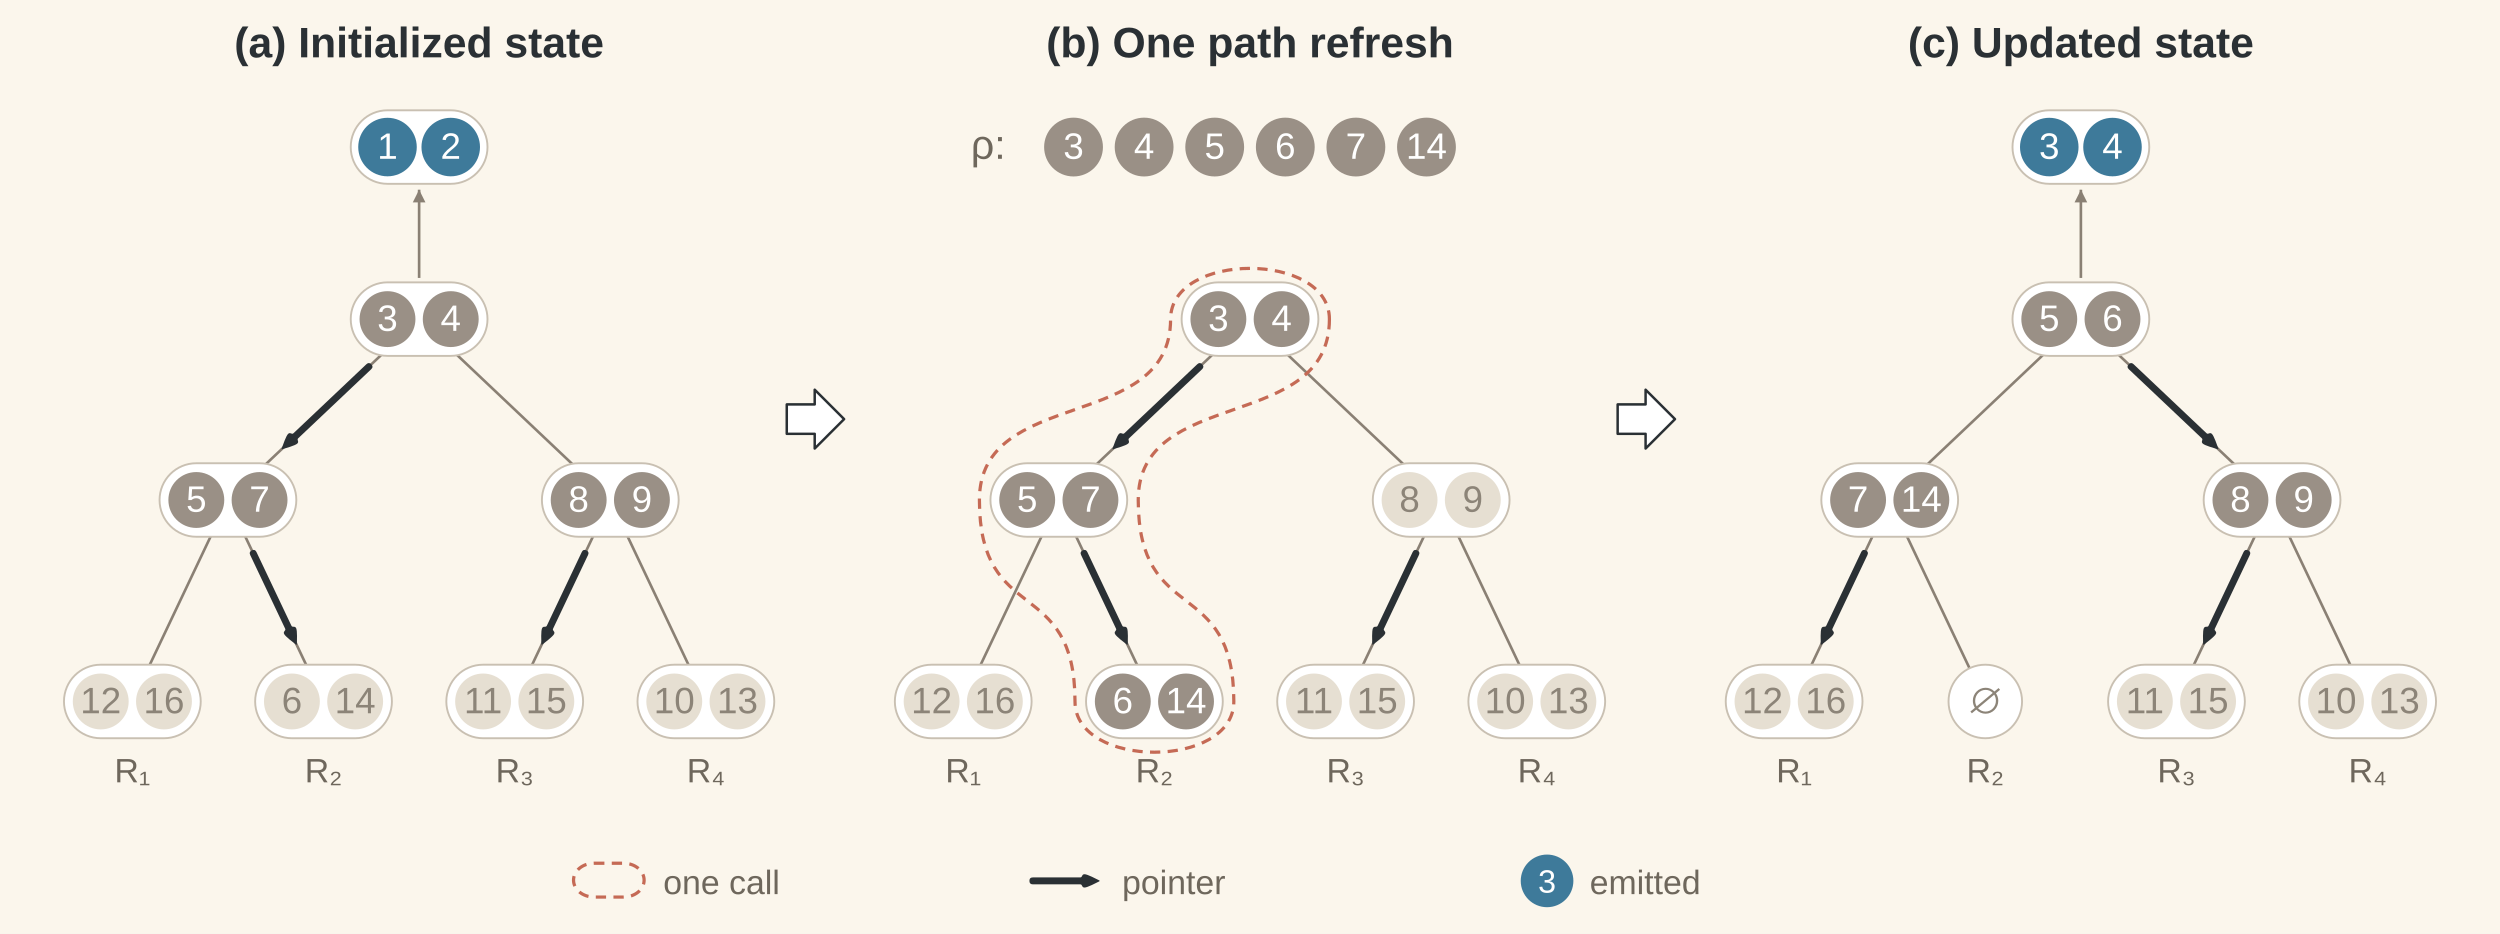
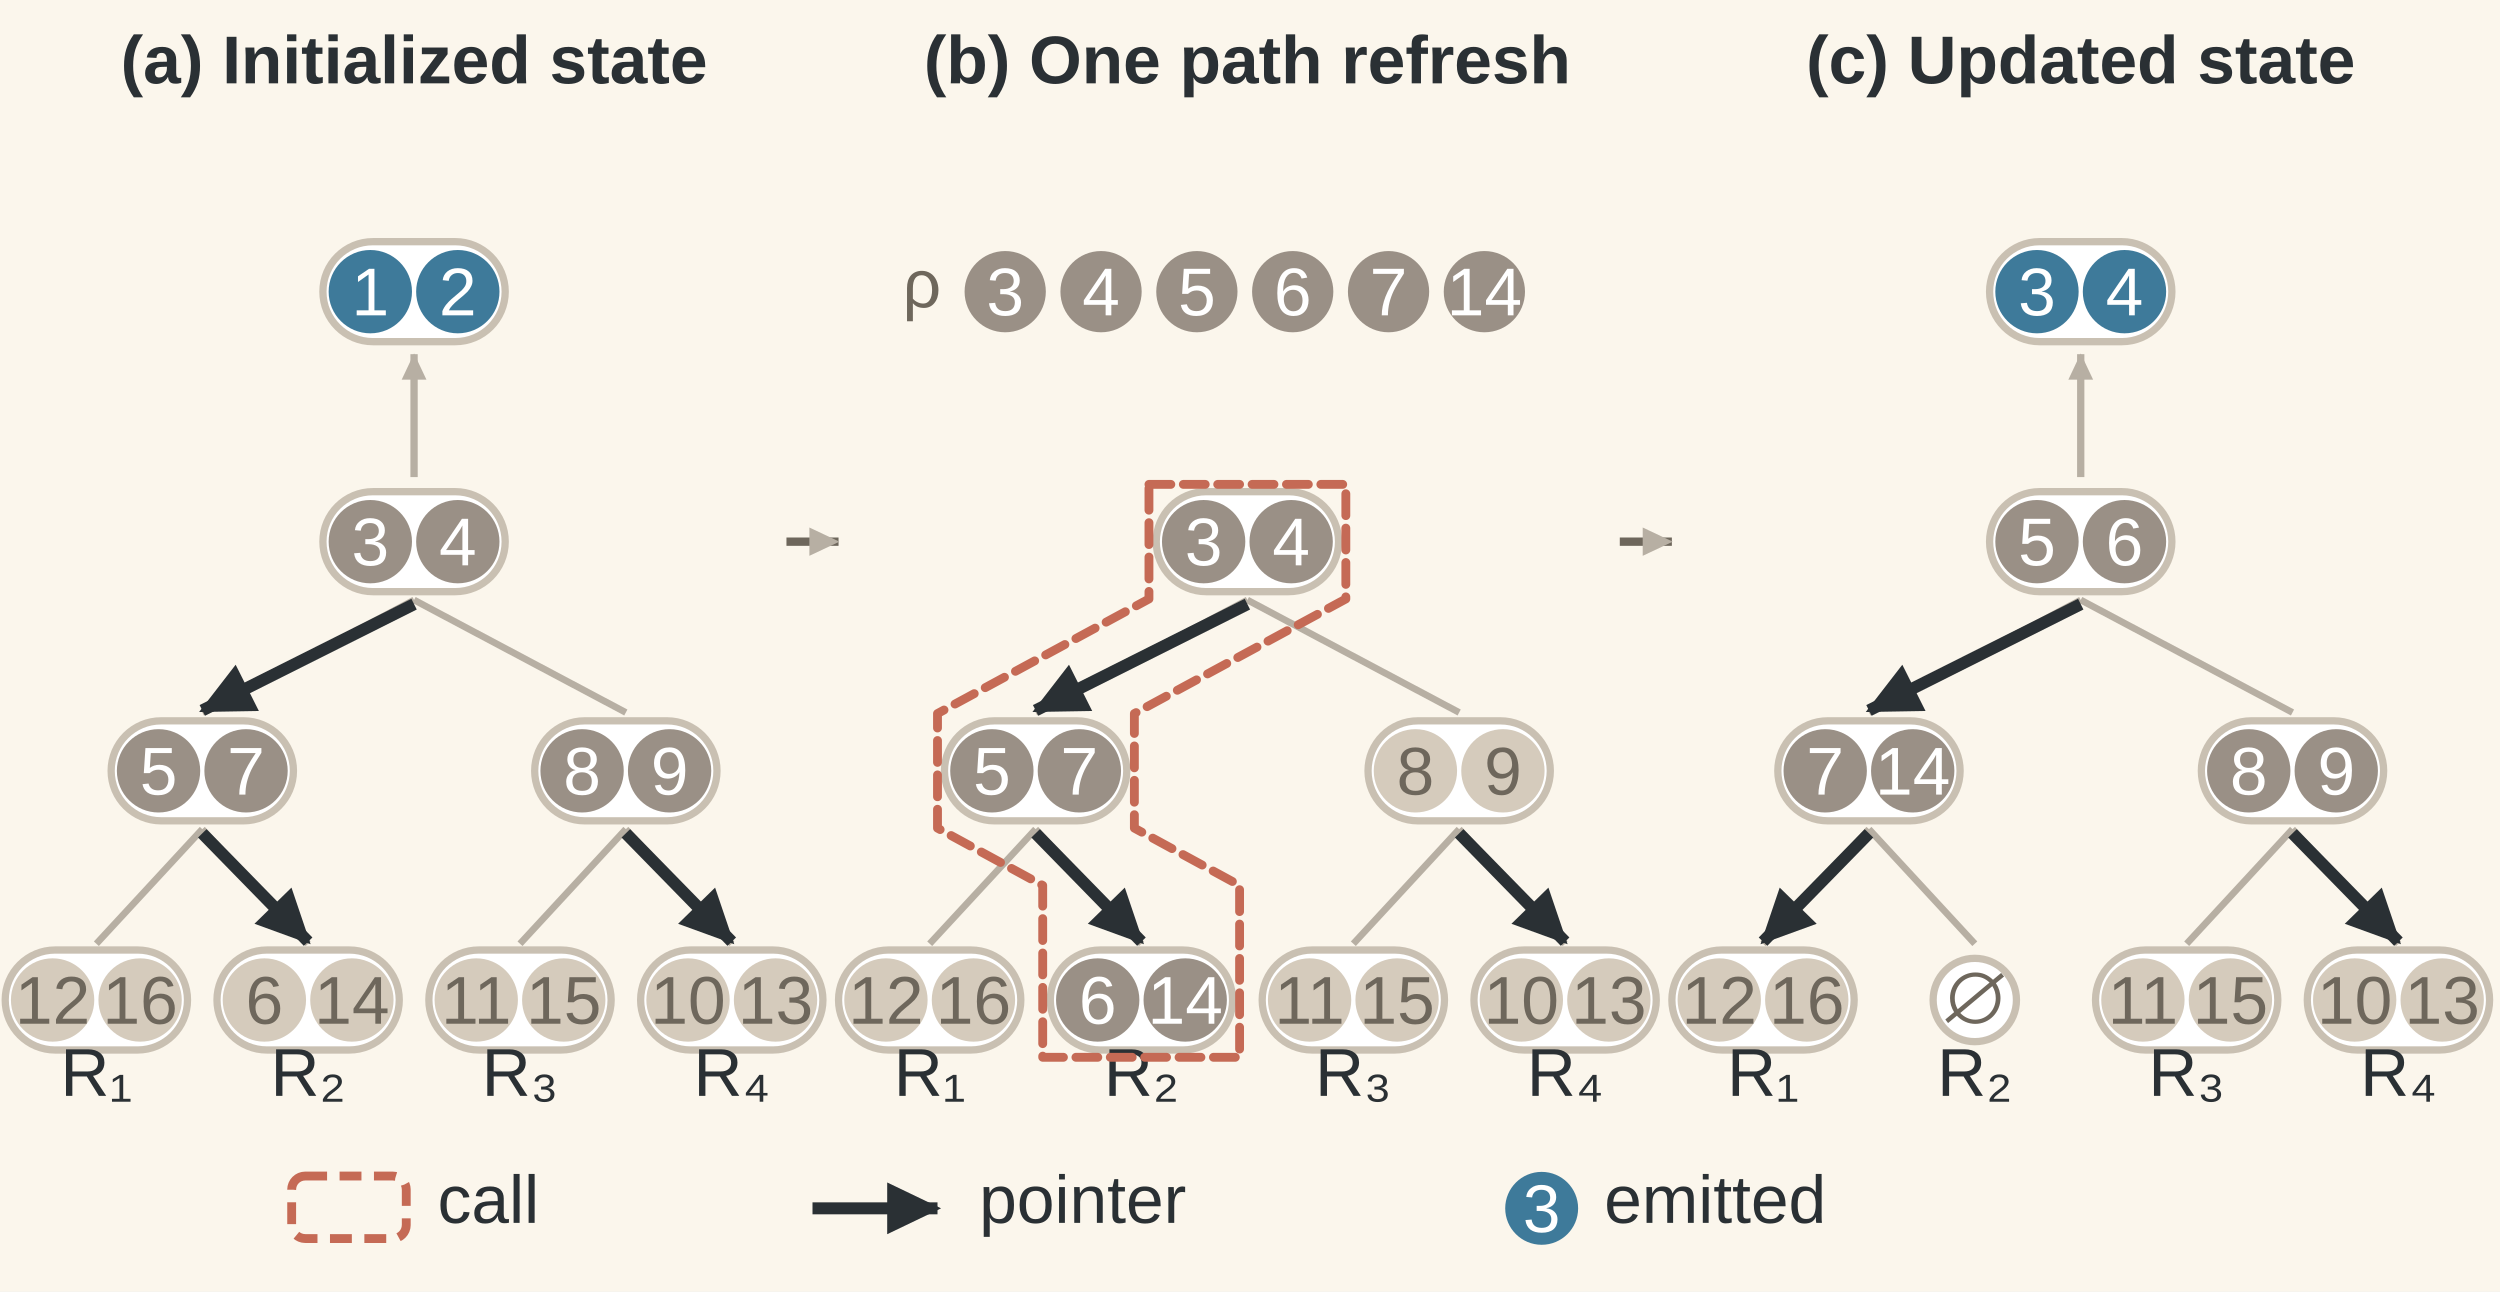
- <svg xmlns="http://www.w3.org/2000/svg" width="1700" height="635" viewBox="0 0 1700 635" role="img">
+ <svg xmlns="http://www.w3.org/2000/svg" width="240" height="124" viewBox="0 0 240 124" role="img">
  <defs>
-     <marker id="arrow" viewBox="0 0 10 10" refX="9" refY="5" markerWidth="6" markerHeight="6" orient="auto">
-       <path d="M1 1L9 5L1 9Z" fill="#2A3034" />
+     <marker id="dk" viewBox="0 0 10 10" refX="8" refY="5" markerWidth="6" markerHeight="6" orient="auto">
+       <path d="M1 1.4 L8.5 5 L1 8.6 Z" fill="#2A3034" />
    </marker>
-     <marker id="gray-arrow" viewBox="0 0 10 10" refX="9" refY="5" markerWidth="6" markerHeight="6" orient="auto">
-       <path d="M1 1L9 5L1 9Z" fill="#8A8074" />
+     <marker id="gy" viewBox="0 0 10 10" refX="8" refY="5" markerWidth="5" markerHeight="5" orient="auto">
+       <path d="M1 1.6 L8.2 5 L1 8.4 Z" fill="#B7AFA3" />
+     </marker>
+     <marker id="rd" viewBox="0 0 10 10" refX="8" refY="5" markerWidth="5" markerHeight="5" orient="auto">
+       <path d="M1 1.6 L8.2 5 L1 8.4 Z" fill="#C56A55" />
    </marker>
  </defs>
  <rect width="100%" height="100%" fill="#FBF6EC" />
-   <g font-family="Arial, Helvetica, sans-serif">
-     <text id="t1" x="285" y="39" text-anchor="middle" font-size="29" fill="#2A3034" font-weight="600">(a) Initialized state</text>
-     <text id="t2" x="850" y="39" text-anchor="middle" font-size="29" fill="#2A3034" font-weight="600">(b) One path refresh</text>
-     <text id="t3" x="1415" y="39" text-anchor="middle" font-size="29" fill="#2A3034" font-weight="600">(c) Updated state</text>
-     <line x1="285" y1="217" x2="155" y2="340" stroke="#8A8074" stroke-width="1.8" />
-     <line x1="285" y1="217" x2="415" y2="340" stroke="#8A8074" stroke-width="1.8" />
-     <line x1="155" y1="340" x2="90" y2="477" stroke="#8A8074" stroke-width="1.8" />
-     <line x1="155" y1="340" x2="220" y2="477" stroke="#8A8074" stroke-width="1.8" />
-     <line x1="415" y1="340" x2="350" y2="477" stroke="#8A8074" stroke-width="1.8" />
-     <line x1="415" y1="340" x2="480" y2="477" stroke="#8A8074" stroke-width="1.8" />
-     <g id="before-pointer-0-4" data-edit-group="before-pointer-0-4">
-       <path transform="translate(252.5 247.75) rotate(136.5849)" d="M2.358,-2.358 H70.667 C72.348,-2.358 71.508,-4.538 73.609,-4.538 C75.542,-4.538 81.593,-1.345 83.526,-0.378 Q84.198,0 83.526,0.378 C81.593,1.345 75.542,4.538 73.609,4.538 C71.508,4.538 72.348,2.358 70.667,2.358 H2.358 Q0,2.358 0,0 Q0,-2.358 2.358,-2.358 Z" fill="#2A3034" />
-     </g>
-     <g id="before-pointer-0-2" data-edit-group="before-pointer-0-2">
-       <path transform="translate(171.25 374.25) rotate(64.61788)" d="M2.358,-2.358 H57.823 C59.503,-2.358 58.663,-4.538 60.764,-4.538 C62.697,-4.538 68.748,-1.345 70.681,-0.378 Q71.354,0 70.681,0.378 C68.748,1.345 62.697,4.538 60.764,4.538 C58.663,4.538 59.503,2.358 57.823,2.358 H2.358 Q0,2.358 0,0 Q0,-2.358 2.358,-2.358 Z" fill="#2A3034" />
-     </g>
-     <g id="before-pointer-2-4" data-edit-group="before-pointer-2-4">
-       <path transform="translate(398.75 374.25) rotate(115.3821)" d="M2.358,-2.358 H57.823 C59.503,-2.358 58.663,-4.538 60.764,-4.538 C62.697,-4.538 68.748,-1.345 70.681,-0.378 Q71.354,0 70.681,0.378 C68.748,1.345 62.697,4.538 60.764,4.538 C58.663,4.538 59.503,2.358 57.823,2.358 H2.358 Q0,2.358 0,0 Q0,-2.358 2.358,-2.358 Z" fill="#2A3034" />
-     </g>
-     <g id="before-loser-0-4" data-edit-group="before-loser-0-4">
-       <rect x="238.5" y="192" width="93" height="50" rx="25" fill="white" stroke="#C9C0B2" stroke-width="1.3" />
-       <circle cx="263.5" cy="217" r="19" fill="#9A9086" stroke="none" stroke-width="1.8" />
-       <text id="t4" x="263.5" y="225" text-anchor="middle" font-size="25" fill="white">3</text>
-       <circle cx="306.5" cy="217" r="19" fill="#9A9086" stroke="none" stroke-width="1.8" />
-       <text id="t5" x="306.5" y="225" text-anchor="middle" font-size="25" fill="white">4</text>
-     </g>
-     <g id="before-loser-0-2" data-edit-group="before-loser-0-2">
-       <rect x="108.5" y="315" width="93" height="50" rx="25" fill="white" stroke="#C9C0B2" stroke-width="1.3" />
-       <circle cx="133.5" cy="340" r="19" fill="#9A9086" stroke="none" stroke-width="1.8" />
-       <text id="t6" x="133.5" y="348" text-anchor="middle" font-size="25" fill="white">5</text>
-       <circle cx="176.5" cy="340" r="19" fill="#9A9086" stroke="none" stroke-width="1.8" />
-       <text id="t7" x="176.5" y="348" text-anchor="middle" font-size="25" fill="white">7</text>
-     </g>
-     <g id="before-run-1" data-edit-group="before-run-1">
-       <rect x="43.5" y="452" width="93" height="50" rx="25" fill="white" stroke="#C9C0B2" stroke-width="1.3" />
-       <circle cx="68.5" cy="477" r="19" fill="#E6DFD2" stroke="none" stroke-width="1.8" />
-       <text id="t8" x="68.5" y="485" text-anchor="middle" font-size="25" fill="#8C8478">12</text>
-       <circle cx="111.5" cy="477" r="19" fill="#E6DFD2" stroke="none" stroke-width="1.8" />
-       <text id="t9" x="111.5" y="485" text-anchor="middle" font-size="25" fill="#8C8478">16</text>
-     </g>
-     <text id="t10" x="90" y="532" text-anchor="middle" font-size="23" fill="#6E675C">R₁</text>
-     <g id="before-run-2" data-edit-group="before-run-2">
-       <rect x="173.5" y="452" width="93" height="50" rx="25" fill="white" stroke="#C9C0B2" stroke-width="1.3" />
-       <circle cx="198.5" cy="477" r="19" fill="#E6DFD2" stroke="none" stroke-width="1.8" />
-       <text id="t11" x="198.5" y="485" text-anchor="middle" font-size="25" fill="#8C8478">6</text>
-       <circle cx="241.5" cy="477" r="19" fill="#E6DFD2" stroke="none" stroke-width="1.8" />
-       <text id="t12" x="241.5" y="485" text-anchor="middle" font-size="25" fill="#8C8478">14</text>
-     </g>
-     <text id="t13" x="220" y="532" text-anchor="middle" font-size="23" fill="#6E675C">R₂</text>
-     <g id="before-loser-2-4" data-edit-group="before-loser-2-4">
-       <rect x="368.5" y="315" width="93" height="50" rx="25" fill="white" stroke="#C9C0B2" stroke-width="1.3" />
-       <circle cx="393.5" cy="340" r="19" fill="#9A9086" stroke="none" stroke-width="1.8" />
-       <text id="t14" x="393.5" y="348" text-anchor="middle" font-size="25" fill="white">8</text>
-       <circle cx="436.5" cy="340" r="19" fill="#9A9086" stroke="none" stroke-width="1.8" />
-       <text id="t15" x="436.5" y="348" text-anchor="middle" font-size="25" fill="white">9</text>
-     </g>
-     <g id="before-run-3" data-edit-group="before-run-3">
-       <rect x="303.5" y="452" width="93" height="50" rx="25" fill="white" stroke="#C9C0B2" stroke-width="1.3" />
-       <circle cx="328.5" cy="477" r="19" fill="#E6DFD2" stroke="none" stroke-width="1.8" />
-       <text id="t16" x="328.5" y="485" text-anchor="middle" font-size="25" fill="#8C8478">11</text>
-       <circle cx="371.5" cy="477" r="19" fill="#E6DFD2" stroke="none" stroke-width="1.8" />
-       <text id="t17" x="371.5" y="485" text-anchor="middle" font-size="25" fill="#8C8478">15</text>
-     </g>
-     <text id="t18" x="350" y="532" text-anchor="middle" font-size="23" fill="#6E675C">R₃</text>
-     <g id="before-run-4" data-edit-group="before-run-4">
-       <rect x="433.5" y="452" width="93" height="50" rx="25" fill="white" stroke="#C9C0B2" stroke-width="1.3" />
-       <circle cx="458.5" cy="477" r="19" fill="#E6DFD2" stroke="none" stroke-width="1.8" />
-       <text id="t19" x="458.5" y="485" text-anchor="middle" font-size="25" fill="#8C8478">10</text>
-       <circle cx="501.5" cy="477" r="19" fill="#E6DFD2" stroke="none" stroke-width="1.8" />
-       <text id="t20" x="501.5" y="485" text-anchor="middle" font-size="25" fill="#8C8478">13</text>
-     </g>
-     <text id="t21" x="480" y="532" text-anchor="middle" font-size="23" fill="#6E675C">R₄</text>
-     <line x1="285" y1="189" x2="285" y2="129" stroke="#8A8074" stroke-width="1.8" marker-end="url(#gray-arrow)" />
-     <g id="before-winner" data-edit-group="before-winner">
-       <rect x="238.5" y="75" width="93" height="50" rx="25" fill="white" stroke="#C9C0B2" stroke-width="1.3" />
-       <circle cx="263.5" cy="100" r="19" fill="#3E7A9A" stroke="#3E7A9A" stroke-width="1.8" />
-       <text id="t22" x="263.5" y="108" text-anchor="middle" font-size="25" fill="white">1</text>
-       <circle cx="306.5" cy="100" r="19" fill="#3E7A9A" stroke="#3E7A9A" stroke-width="1.8" />
-       <text id="t23" x="306.5" y="108" text-anchor="middle" font-size="25" fill="white">2</text>
-     </g>
-     <line x1="850" y1="217" x2="720" y2="340" stroke="#8A8074" stroke-width="1.8" />
-     <line x1="850" y1="217" x2="980" y2="340" stroke="#8A8074" stroke-width="1.8" />
-     <line x1="720" y1="340" x2="655" y2="477" stroke="#8A8074" stroke-width="1.8" />
-     <line x1="720" y1="340" x2="785" y2="477" stroke="#8A8074" stroke-width="1.8" />
-     <line x1="980" y1="340" x2="915" y2="477" stroke="#8A8074" stroke-width="1.8" />
-     <line x1="980" y1="340" x2="1045" y2="477" stroke="#8A8074" stroke-width="1.8" />
-     <g id="refresh-pointer-0-4" data-edit-group="refresh-pointer-0-4">
-       <path transform="translate(817.5 247.75) rotate(136.5849)" d="M2.358,-2.358 H70.667 C72.348,-2.358 71.508,-4.538 73.609,-4.538 C75.542,-4.538 81.593,-1.345 83.526,-0.378 Q84.198,0 83.526,0.378 C81.593,1.345 75.542,4.538 73.609,4.538 C71.508,4.538 72.348,2.358 70.667,2.358 H2.358 Q0,2.358 0,0 Q0,-2.358 2.358,-2.358 Z" fill="#2A3034" />
-     </g>
-     <g id="refresh-pointer-0-2" data-edit-group="refresh-pointer-0-2">
-       <path transform="translate(736.25 374.25) rotate(64.61788)" d="M2.358,-2.358 H57.823 C59.503,-2.358 58.663,-4.538 60.764,-4.538 C62.697,-4.538 68.748,-1.345 70.681,-0.378 Q71.354,0 70.681,0.378 C68.748,1.345 62.697,4.538 60.764,4.538 C58.663,4.538 59.503,2.358 57.823,2.358 H2.358 Q0,2.358 0,0 Q0,-2.358 2.358,-2.358 Z" fill="#2A3034" />
-     </g>
-     <g id="refresh-pointer-2-4" data-edit-group="refresh-pointer-2-4">
-       <path transform="translate(963.75 374.25) rotate(115.3821)" d="M2.358,-2.358 H57.823 C59.503,-2.358 58.663,-4.538 60.764,-4.538 C62.697,-4.538 68.748,-1.345 70.681,-0.378 Q71.354,0 70.681,0.378 C68.748,1.345 62.697,4.538 60.764,4.538 C58.663,4.538 59.503,2.358 57.823,2.358 H2.358 Q0,2.358 0,0 Q0,-2.358 2.358,-2.358 Z" fill="#2A3034" />
-     </g>
-     <g id="refresh-loser-0-4" data-edit-group="refresh-loser-0-4">
-       <rect x="803.5" y="192" width="93" height="50" rx="25" fill="white" stroke="#C9C0B2" stroke-width="1.3" />
-       <circle cx="828.5" cy="217" r="19" fill="#9A9086" stroke="none" stroke-width="1.8" />
-       <text id="t24" x="828.5" y="225" text-anchor="middle" font-size="25" fill="white">3</text>
-       <circle cx="871.5" cy="217" r="19" fill="#9A9086" stroke="none" stroke-width="1.8" />
-       <text id="t25" x="871.5" y="225" text-anchor="middle" font-size="25" fill="white">4</text>
-     </g>
-     <g id="refresh-loser-0-2" data-edit-group="refresh-loser-0-2">
-       <rect x="673.5" y="315" width="93" height="50" rx="25" fill="white" stroke="#C9C0B2" stroke-width="1.3" />
-       <circle cx="698.5" cy="340" r="19" fill="#9A9086" stroke="none" stroke-width="1.8" />
-       <text id="t26" x="698.5" y="348" text-anchor="middle" font-size="25" fill="white">5</text>
-       <circle cx="741.5" cy="340" r="19" fill="#9A9086" stroke="none" stroke-width="1.8" />
-       <text id="t27" x="741.5" y="348" text-anchor="middle" font-size="25" fill="white">7</text>
-     </g>
-     <g id="refresh-run-1" data-edit-group="refresh-run-1">
-       <rect x="608.5" y="452" width="93" height="50" rx="25" fill="white" stroke="#C9C0B2" stroke-width="1.3" />
-       <circle cx="633.5" cy="477" r="19" fill="#E6DFD2" stroke="none" stroke-width="1.8" />
-       <text id="t28" x="633.5" y="485" text-anchor="middle" font-size="25" fill="#8C8478">12</text>
-       <circle cx="676.5" cy="477" r="19" fill="#E6DFD2" stroke="none" stroke-width="1.8" />
-       <text id="t29" x="676.5" y="485" text-anchor="middle" font-size="25" fill="#8C8478">16</text>
-     </g>
-     <text id="t30" x="655" y="532" text-anchor="middle" font-size="23" fill="#6E675C">R₁</text>
-     <g id="refresh-run-2" data-edit-group="refresh-run-2">
-       <rect x="738.5" y="452" width="93" height="50" rx="25" fill="white" stroke="#C9C0B2" stroke-width="1.3" />
-       <circle cx="763.5" cy="477" r="19" fill="#9A9086" stroke="none" stroke-width="1.8" />
-       <text id="t31" x="763.5" y="485" text-anchor="middle" font-size="25" fill="white">6</text>
-       <circle cx="806.5" cy="477" r="19" fill="#9A9086" stroke="none" stroke-width="1.8" />
-       <text id="t32" x="806.5" y="485" text-anchor="middle" font-size="25" fill="white">14</text>
-     </g>
-     <text id="t33" x="785" y="532" text-anchor="middle" font-size="23" fill="#6E675C">R₂</text>
-     <g id="refresh-loser-2-4" data-edit-group="refresh-loser-2-4">
-       <rect x="933.5" y="315" width="93" height="50" rx="25" fill="white" stroke="#C9C0B2" stroke-width="1.3" />
-       <circle cx="958.5" cy="340" r="19" fill="#E6DFD2" stroke="none" stroke-width="1.8" />
-       <text id="t34" x="958.5" y="348" text-anchor="middle" font-size="25" fill="#8C8478">8</text>
-       <circle cx="1001.5" cy="340" r="19" fill="#E6DFD2" stroke="none" stroke-width="1.8" />
-       <text id="t35" x="1001.5" y="348" text-anchor="middle" font-size="25" fill="#8C8478">9</text>
-     </g>
-     <g id="refresh-run-3" data-edit-group="refresh-run-3">
-       <rect x="868.5" y="452" width="93" height="50" rx="25" fill="white" stroke="#C9C0B2" stroke-width="1.3" />
-       <circle cx="893.5" cy="477" r="19" fill="#E6DFD2" stroke="none" stroke-width="1.8" />
-       <text id="t36" x="893.5" y="485" text-anchor="middle" font-size="25" fill="#8C8478">11</text>
-       <circle cx="936.5" cy="477" r="19" fill="#E6DFD2" stroke="none" stroke-width="1.8" />
-       <text id="t37" x="936.5" y="485" text-anchor="middle" font-size="25" fill="#8C8478">15</text>
-     </g>
-     <text id="t38" x="915" y="532" text-anchor="middle" font-size="23" fill="#6E675C">R₃</text>
-     <g id="refresh-run-4" data-edit-group="refresh-run-4">
-       <rect x="998.5" y="452" width="93" height="50" rx="25" fill="white" stroke="#C9C0B2" stroke-width="1.3" />
-       <circle cx="1023.5" cy="477" r="19" fill="#E6DFD2" stroke="none" stroke-width="1.8" />
-       <text id="t39" x="1023.5" y="485" text-anchor="middle" font-size="25" fill="#8C8478">10</text>
-       <circle cx="1066.5" cy="477" r="19" fill="#E6DFD2" stroke="none" stroke-width="1.8" />
-       <text id="t40" x="1066.5" y="485" text-anchor="middle" font-size="25" fill="#8C8478">13</text>
-     </g>
-     <text id="t41" x="1045" y="532" text-anchor="middle" font-size="23" fill="#6E675C">R₄</text>
-     <g id="lt-rank-map" data-edit-group="lt-rank-map">
-       <circle cx="730" cy="100" r="20" fill="#9A9086" stroke="none" stroke-width="1.8" />
-       <text id="t42" x="730" y="108" text-anchor="middle" font-size="25" fill="white">3</text>
-       <circle cx="778" cy="100" r="20" fill="#9A9086" stroke="none" stroke-width="1.8" />
-       <text id="t43" x="778" y="108" text-anchor="middle" font-size="25" fill="white">4</text>
-       <circle cx="826" cy="100" r="20" fill="#9A9086" stroke="none" stroke-width="1.8" />
-       <text id="t44" x="826" y="108" text-anchor="middle" font-size="25" fill="white">5</text>
-       <circle cx="874" cy="100" r="20" fill="#9A9086" stroke="none" stroke-width="1.8" />
-       <text id="t45" x="874" y="108" text-anchor="middle" font-size="25" fill="white">6</text>
-       <circle cx="922" cy="100" r="20" fill="#9A9086" stroke="none" stroke-width="1.8" />
-       <text id="t46" x="922" y="108" text-anchor="middle" font-size="25" fill="white">7</text>
-       <circle cx="970" cy="100" r="20" fill="#9A9086" stroke="none" stroke-width="1.8" />
-       <text id="t47" x="970" y="108" text-anchor="middle" font-size="25" fill="white">14</text>
-     </g>
-     <text id="t48" x="672" y="108" text-anchor="middle" font-size="28" fill="#6E675C">ρ:</text>
-     <g id="lt-refresh-call" data-edit-group="lt-refresh-call">
-       <path d="M904,217 C904,294.49 774,262.51 774,340 C774,426.31 839,390.69 839,477 C839,523 731,523 731,477 C731,390.69 666,426.31 666,340 C666,262.51 796,294.49 796,217 C796,171 904,171 904,217 Z" fill="none" stroke="#C56A55" stroke-width="2.2" stroke-dasharray="7 5" />
-     </g>
-     <line x1="1415" y1="217" x2="1285" y2="340" stroke="#8A8074" stroke-width="1.8" />
-     <line x1="1415" y1="217" x2="1545" y2="340" stroke="#8A8074" stroke-width="1.8" />
-     <line x1="1285" y1="340" x2="1220" y2="477" stroke="#8A8074" stroke-width="1.8" />
-     <line x1="1285" y1="340" x2="1350" y2="477" stroke="#8A8074" stroke-width="1.8" />
-     <line x1="1545" y1="340" x2="1480" y2="477" stroke="#8A8074" stroke-width="1.8" />
-     <line x1="1545" y1="340" x2="1610" y2="477" stroke="#8A8074" stroke-width="1.8" />
-     <g id="after-pointer-0-4" data-edit-group="after-pointer-0-4">
-       <path transform="translate(1447.5 247.75) rotate(43.41515)" d="M2.358,-2.358 H70.667 C72.348,-2.358 71.508,-4.538 73.609,-4.538 C75.542,-4.538 81.593,-1.345 83.526,-0.378 Q84.198,0 83.526,0.378 C81.593,1.345 75.542,4.538 73.609,4.538 C71.508,4.538 72.348,2.358 70.667,2.358 H2.358 Q0,2.358 0,0 Q0,-2.358 2.358,-2.358 Z" fill="#2A3034" />
-     </g>
-     <g id="after-pointer-0-2" data-edit-group="after-pointer-0-2">
-       <path transform="translate(1268.75 374.25) rotate(115.3821)" d="M2.358,-2.358 H57.823 C59.503,-2.358 58.663,-4.538 60.764,-4.538 C62.697,-4.538 68.748,-1.345 70.681,-0.378 Q71.354,0 70.681,0.378 C68.748,1.345 62.697,4.538 60.764,4.538 C58.663,4.538 59.503,2.358 57.823,2.358 H2.358 Q0,2.358 0,0 Q0,-2.358 2.358,-2.358 Z" fill="#2A3034" />
-     </g>
-     <g id="after-pointer-2-4" data-edit-group="after-pointer-2-4">
-       <path transform="translate(1528.75 374.25) rotate(115.3821)" d="M2.358,-2.358 H57.823 C59.503,-2.358 58.663,-4.538 60.764,-4.538 C62.697,-4.538 68.748,-1.345 70.681,-0.378 Q71.354,0 70.681,0.378 C68.748,1.345 62.697,4.538 60.764,4.538 C58.663,4.538 59.503,2.358 57.823,2.358 H2.358 Q0,2.358 0,0 Q0,-2.358 2.358,-2.358 Z" fill="#2A3034" />
-     </g>
-     <g id="after-loser-0-4" data-edit-group="after-loser-0-4">
-       <rect x="1368.5" y="192" width="93" height="50" rx="25" fill="white" stroke="#C9C0B2" stroke-width="1.3" />
-       <circle cx="1393.5" cy="217" r="19" fill="#9A9086" stroke="none" stroke-width="1.8" />
-       <text id="t49" x="1393.5" y="225" text-anchor="middle" font-size="25" fill="white">5</text>
-       <circle cx="1436.5" cy="217" r="19" fill="#9A9086" stroke="none" stroke-width="1.8" />
-       <text id="t50" x="1436.5" y="225" text-anchor="middle" font-size="25" fill="white">6</text>
-     </g>
-     <g id="after-loser-0-2" data-edit-group="after-loser-0-2">
-       <rect x="1238.5" y="315" width="93" height="50" rx="25" fill="white" stroke="#C9C0B2" stroke-width="1.3" />
-       <circle cx="1263.5" cy="340" r="19" fill="#9A9086" stroke="none" stroke-width="1.8" />
-       <text id="t51" x="1263.5" y="348" text-anchor="middle" font-size="25" fill="white">7</text>
-       <circle cx="1306.5" cy="340" r="19" fill="#9A9086" stroke="none" stroke-width="1.8" />
-       <text id="t52" x="1306.5" y="348" text-anchor="middle" font-size="25" fill="white">14</text>
-     </g>
-     <g id="after-run-1" data-edit-group="after-run-1">
-       <rect x="1173.5" y="452" width="93" height="50" rx="25" fill="white" stroke="#C9C0B2" stroke-width="1.3" />
-       <circle cx="1198.5" cy="477" r="19" fill="#E6DFD2" stroke="none" stroke-width="1.8" />
-       <text id="t53" x="1198.5" y="485" text-anchor="middle" font-size="25" fill="#8C8478">12</text>
-       <circle cx="1241.5" cy="477" r="19" fill="#E6DFD2" stroke="none" stroke-width="1.8" />
-       <text id="t54" x="1241.5" y="485" text-anchor="middle" font-size="25" fill="#8C8478">16</text>
-     </g>
-     <text id="t55" x="1220" y="532" text-anchor="middle" font-size="23" fill="#6E675C">R₁</text>
-     <g id="after-run-2" data-edit-group="after-run-2">
-       <rect x="1325" y="452" width="50" height="50" rx="25" fill="white" stroke="#C9C0B2" stroke-width="1.3" />
-       <text id="t56" x="1350" y="485" text-anchor="middle" font-size="25" fill="#8C8478">∅</text>
-     </g>
-     <text id="t57" x="1350" y="532" text-anchor="middle" font-size="23" fill="#6E675C">R₂</text>
-     <g id="after-loser-2-4" data-edit-group="after-loser-2-4">
-       <rect x="1498.5" y="315" width="93" height="50" rx="25" fill="white" stroke="#C9C0B2" stroke-width="1.3" />
-       <circle cx="1523.5" cy="340" r="19" fill="#9A9086" stroke="none" stroke-width="1.8" />
-       <text id="t58" x="1523.5" y="348" text-anchor="middle" font-size="25" fill="white">8</text>
-       <circle cx="1566.5" cy="340" r="19" fill="#9A9086" stroke="none" stroke-width="1.8" />
-       <text id="t59" x="1566.5" y="348" text-anchor="middle" font-size="25" fill="white">9</text>
-     </g>
-     <g id="after-run-3" data-edit-group="after-run-3">
-       <rect x="1433.5" y="452" width="93" height="50" rx="25" fill="white" stroke="#C9C0B2" stroke-width="1.3" />
-       <circle cx="1458.5" cy="477" r="19" fill="#E6DFD2" stroke="none" stroke-width="1.8" />
-       <text id="t60" x="1458.5" y="485" text-anchor="middle" font-size="25" fill="#8C8478">11</text>
-       <circle cx="1501.5" cy="477" r="19" fill="#E6DFD2" stroke="none" stroke-width="1.8" />
-       <text id="t61" x="1501.5" y="485" text-anchor="middle" font-size="25" fill="#8C8478">15</text>
-     </g>
-     <text id="t62" x="1480" y="532" text-anchor="middle" font-size="23" fill="#6E675C">R₃</text>
-     <g id="after-run-4" data-edit-group="after-run-4">
-       <rect x="1563.5" y="452" width="93" height="50" rx="25" fill="white" stroke="#C9C0B2" stroke-width="1.3" />
-       <circle cx="1588.5" cy="477" r="19" fill="#E6DFD2" stroke="none" stroke-width="1.8" />
-       <text id="t63" x="1588.5" y="485" text-anchor="middle" font-size="25" fill="#8C8478">10</text>
-       <circle cx="1631.5" cy="477" r="19" fill="#E6DFD2" stroke="none" stroke-width="1.8" />
-       <text id="t64" x="1631.5" y="485" text-anchor="middle" font-size="25" fill="#8C8478">13</text>
-     </g>
-     <text id="t65" x="1610" y="532" text-anchor="middle" font-size="23" fill="#6E675C">R₄</text>
-     <line x1="1415" y1="189" x2="1415" y2="129" stroke="#8A8074" stroke-width="1.8" marker-end="url(#gray-arrow)" />
-     <g id="after-winner" data-edit-group="after-winner">
-       <rect x="1368.5" y="75" width="93" height="50" rx="25" fill="white" stroke="#C9C0B2" stroke-width="1.3" />
-       <circle cx="1393.5" cy="100" r="19" fill="#3E7A9A" stroke="#3E7A9A" stroke-width="1.8" />
-       <text id="t66" x="1393.5" y="108" text-anchor="middle" font-size="25" fill="white">3</text>
-       <circle cx="1436.5" cy="100" r="19" fill="#3E7A9A" stroke="#3E7A9A" stroke-width="1.8" />
-       <text id="t67" x="1436.5" y="108" text-anchor="middle" font-size="25" fill="white">4</text>
-     </g>
-     <g id="lt-step-1" data-edit-group="lt-step-1">
-       <path d="M535,275 h19 v-10 l20,20 -20,20 v-10 h-19 Z" fill="white" stroke="#2A3034" stroke-width="1.7" stroke-linejoin="round" />
-     </g>
-     <g id="lt-step-2" data-edit-group="lt-step-2">
-       <path d="M1100,275 h19 v-10 l20,20 -20,20 v-10 h-19 Z" fill="white" stroke="#2A3034" stroke-width="1.7" stroke-linejoin="round" />
-     </g>
-     <g id="lt-legend" data-edit-group="lt-legend">
-       <g id="lt-legend-call" data-edit-group="lt-legend-call">
-         <rect x="390" y="587" width="48" height="23" rx="14" fill="none" stroke="#C56A55" stroke-width="2.2" stroke-dasharray="7 5" />
-       </g>
-       <text id="t68" x="451" y="608" text-anchor="start" font-size="23" fill="#6E675C">one call</text>
-       <g id="lt-legend-pointer" data-edit-group="lt-legend-pointer">
-         <path transform="translate(700 599) rotate(0)" d="M2.358,-2.358 H34.553 C36.234,-2.358 35.393,-4.538 37.494,-4.538 C39.427,-4.538 45.479,-1.345 47.412,-0.378 Q48.084,0 47.412,0.378 C45.479,1.345 39.427,4.538 37.494,4.538 C35.393,4.538 36.234,2.358 34.553,2.358 H2.358 Q0,2.358 0,0 Q0,-2.358 2.358,-2.358 Z" fill="#2A3034" />
-       </g>
-       <text id="t69" x="763" y="608" text-anchor="start" font-size="23" fill="#6E675C">pointer</text>
-       <circle cx="1052" cy="599" r="17" fill="#3E7A9A" stroke="#3E7A9A" stroke-width="1.8" />
-       <text id="t70" x="1052" y="607" text-anchor="middle" font-size="22" fill="white">3</text>
-       <text id="t71" x="1081" y="608" text-anchor="start" font-size="23" fill="#6E675C">emitted</text>
-     </g>
+   <g font-family="Liberation Sans, Arial, Helvetica, sans-serif" fill="#2A3034">
+     <text x="39.75" y="8.00" text-anchor="middle" font-size="6.5" fill="#2A3034" font-weight="600">(a) Initialized state</text>
+     <text x="119.75" y="8.00" text-anchor="middle" font-size="6.5" fill="#2A3034" font-weight="600">(b) One path refresh</text>
+     <text x="199.75" y="8.00" text-anchor="middle" font-size="6.5" fill="#2A3034" font-weight="600">(c) Updated state</text>
+     <rect x="31.00" y="23.20" width="17.50" height="9.60" rx="4.8" fill="#FFFFFF" stroke="#C9C0B2" stroke-width="0.7" />
+     <circle cx="35.55" cy="28.00" r="4.0" fill="#3E7A9A" stroke="none" />
+     <text x="35.55" y="30.27" text-anchor="middle" font-size="6.5" fill="#FFFFFF" font-weight="400">1</text>
+     <circle cx="43.95" cy="28.00" r="4.0" fill="#3E7A9A" stroke="none" />
+     <text x="43.95" y="30.27" text-anchor="middle" font-size="6.5" fill="#FFFFFF" font-weight="400">2</text>
+     <line x1="39.75" y1="45.80" x2="39.75" y2="34.00" stroke="#B7AFA3" stroke-width="0.7" fill="none" marker-end="url(#gy)" />
+     <rect x="31.00" y="47.20" width="17.50" height="9.60" rx="4.8" fill="#FFFFFF" stroke="#C9C0B2" stroke-width="0.7" />
+     <circle cx="35.55" cy="52.00" r="4.0" fill="#9A9086" stroke="none" />
+     <text x="35.55" y="54.27" text-anchor="middle" font-size="6.5" fill="#FFFFFF" font-weight="400">3</text>
+     <circle cx="43.95" cy="52.00" r="4.0" fill="#9A9086" stroke="none" />
+     <text x="43.95" y="54.27" text-anchor="middle" font-size="6.5" fill="#FFFFFF" font-weight="400">4</text>
+     <rect x="10.67" y="69.20" width="17.50" height="9.60" rx="4.8" fill="#FFFFFF" stroke="#C9C0B2" stroke-width="0.7" />
+     <circle cx="15.22" cy="74.00" r="4.0" fill="#9A9086" stroke="none" />
+     <text x="15.22" y="76.28" text-anchor="middle" font-size="6.5" fill="#FFFFFF" font-weight="400">5</text>
+     <circle cx="23.62" cy="74.00" r="4.0" fill="#9A9086" stroke="none" />
+     <text x="23.62" y="76.28" text-anchor="middle" font-size="6.5" fill="#FFFFFF" font-weight="400">7</text>
+     <rect x="51.33" y="69.20" width="17.50" height="9.60" rx="4.8" fill="#FFFFFF" stroke="#C9C0B2" stroke-width="0.7" />
+     <circle cx="55.88" cy="74.00" r="4.0" fill="#9A9086" stroke="none" />
+     <text x="55.88" y="76.28" text-anchor="middle" font-size="6.5" fill="#FFFFFF" font-weight="400">8</text>
+     <circle cx="64.28" cy="74.00" r="4.0" fill="#9A9086" stroke="none" />
+     <text x="64.28" y="76.28" text-anchor="middle" font-size="6.5" fill="#FFFFFF" font-weight="400">9</text>
+     <line x1="39.75" y1="57.60" x2="19.42" y2="68.40" stroke="#B7AFA3" stroke-width="0.65" fill="none" />
+     <line x1="39.75" y1="57.60" x2="60.08" y2="68.40" stroke="#B7AFA3" stroke-width="0.65" fill="none" />
+     <line x1="19.42" y1="79.60" x2="9.25" y2="90.60" stroke="#B7AFA3" stroke-width="0.65" fill="none" />
+     <line x1="19.42" y1="79.60" x2="29.58" y2="90.60" stroke="#B7AFA3" stroke-width="0.65" fill="none" />
+     <line x1="60.08" y1="79.60" x2="49.92" y2="90.60" stroke="#B7AFA3" stroke-width="0.65" fill="none" />
+     <line x1="60.08" y1="79.60" x2="70.25" y2="90.60" stroke="#B7AFA3" stroke-width="0.65" fill="none" />
+     <line x1="60.08" y1="80.00" x2="70.25" y2="90.40" stroke="#2A3034" stroke-width="1.15" fill="none" marker-end="url(#dk)" />
+     <line x1="39.75" y1="58.00" x2="19.42" y2="68.20" stroke="#2A3034" stroke-width="1.15" fill="none" marker-end="url(#dk)" />
+     <line x1="19.42" y1="80.00" x2="29.58" y2="90.40" stroke="#2A3034" stroke-width="1.15" fill="none" marker-end="url(#dk)" />
+     <rect x="0.50" y="91.20" width="17.50" height="9.60" rx="4.8" fill="#FFFFFF" stroke="#C9C0B2" stroke-width="0.7" />
+     <circle cx="5.05" cy="96.00" r="4.0" fill="#D5CBBC" stroke="none" />
+     <text x="5.05" y="98.28" text-anchor="middle" font-size="6.5" fill="#6E675C" font-weight="400">12</text>
+     <circle cx="13.45" cy="96.00" r="4.0" fill="#D5CBBC" stroke="none" />
+     <text x="13.45" y="98.28" text-anchor="middle" font-size="6.5" fill="#6E675C" font-weight="400">16</text>
+     <text x="9.25" y="105.20" text-anchor="middle" font-size="6.5" fill="#2A3034" font-weight="400">R₁</text>
+     <rect x="20.83" y="91.20" width="17.50" height="9.60" rx="4.8" fill="#FFFFFF" stroke="#C9C0B2" stroke-width="0.7" />
+     <circle cx="25.38" cy="96.00" r="4.0" fill="#D5CBBC" stroke="none" />
+     <text x="25.38" y="98.28" text-anchor="middle" font-size="6.5" fill="#6E675C" font-weight="400">6</text>
+     <circle cx="33.78" cy="96.00" r="4.0" fill="#D5CBBC" stroke="none" />
+     <text x="33.78" y="98.28" text-anchor="middle" font-size="6.5" fill="#6E675C" font-weight="400">14</text>
+     <text x="29.58" y="105.20" text-anchor="middle" font-size="6.5" fill="#2A3034" font-weight="400">R₂</text>
+     <rect x="41.17" y="91.20" width="17.50" height="9.60" rx="4.8" fill="#FFFFFF" stroke="#C9C0B2" stroke-width="0.7" />
+     <circle cx="45.72" cy="96.00" r="4.0" fill="#D5CBBC" stroke="none" />
+     <text x="45.72" y="98.28" text-anchor="middle" font-size="6.5" fill="#6E675C" font-weight="400">11</text>
+     <circle cx="54.12" cy="96.00" r="4.0" fill="#D5CBBC" stroke="none" />
+     <text x="54.12" y="98.28" text-anchor="middle" font-size="6.5" fill="#6E675C" font-weight="400">15</text>
+     <text x="49.92" y="105.20" text-anchor="middle" font-size="6.5" fill="#2A3034" font-weight="400">R₃</text>
+     <rect x="61.50" y="91.20" width="17.50" height="9.60" rx="4.8" fill="#FFFFFF" stroke="#C9C0B2" stroke-width="0.7" />
+     <circle cx="66.05" cy="96.00" r="4.0" fill="#D5CBBC" stroke="none" />
+     <text x="66.05" y="98.28" text-anchor="middle" font-size="6.5" fill="#6E675C" font-weight="400">10</text>
+     <circle cx="74.45" cy="96.00" r="4.0" fill="#D5CBBC" stroke="none" />
+     <text x="74.45" y="98.28" text-anchor="middle" font-size="6.5" fill="#6E675C" font-weight="400">13</text>
+     <text x="70.25" y="105.20" text-anchor="middle" font-size="6.5" fill="#2A3034" font-weight="400">R₄</text>
+     <text x="88.50" y="29.50" text-anchor="middle" font-size="6.5" fill="#6E675C" font-weight="400">ρ</text>
+     <circle cx="96.50" cy="28.00" r="3.9" fill="#9A9086" stroke="none" />
+     <text x="96.50" y="30.27" text-anchor="middle" font-size="6.5" fill="#FFFFFF" font-weight="400">3</text>
+     <circle cx="105.70" cy="28.00" r="3.9" fill="#9A9086" stroke="none" />
+     <text x="105.70" y="30.27" text-anchor="middle" font-size="6.5" fill="#FFFFFF" font-weight="400">4</text>
+     <circle cx="114.90" cy="28.00" r="3.9" fill="#9A9086" stroke="none" />
+     <text x="114.90" y="30.27" text-anchor="middle" font-size="6.5" fill="#FFFFFF" font-weight="400">5</text>
+     <circle cx="124.10" cy="28.00" r="3.9" fill="#9A9086" stroke="none" />
+     <text x="124.10" y="30.27" text-anchor="middle" font-size="6.5" fill="#FFFFFF" font-weight="400">6</text>
+     <circle cx="133.30" cy="28.00" r="3.9" fill="#9A9086" stroke="none" />
+     <text x="133.30" y="30.27" text-anchor="middle" font-size="6.5" fill="#FFFFFF" font-weight="400">7</text>
+     <circle cx="142.50" cy="28.00" r="3.9" fill="#9A9086" stroke="none" />
+     <text x="142.50" y="30.27" text-anchor="middle" font-size="6.5" fill="#FFFFFF" font-weight="400">14</text>
+     <rect x="111.00" y="47.20" width="17.50" height="9.60" rx="4.8" fill="#FFFFFF" stroke="#C9C0B2" stroke-width="0.7" />
+     <circle cx="115.55" cy="52.00" r="4.0" fill="#9A9086" stroke="none" />
+     <text x="115.55" y="54.27" text-anchor="middle" font-size="6.5" fill="#FFFFFF" font-weight="400">3</text>
+     <circle cx="123.95" cy="52.00" r="4.0" fill="#9A9086" stroke="none" />
+     <text x="123.95" y="54.27" text-anchor="middle" font-size="6.5" fill="#FFFFFF" font-weight="400">4</text>
+     <rect x="90.67" y="69.20" width="17.50" height="9.60" rx="4.8" fill="#FFFFFF" stroke="#C9C0B2" stroke-width="0.7" />
+     <circle cx="95.22" cy="74.00" r="4.0" fill="#9A9086" stroke="none" />
+     <text x="95.22" y="76.28" text-anchor="middle" font-size="6.5" fill="#FFFFFF" font-weight="400">5</text>
+     <circle cx="103.62" cy="74.00" r="4.0" fill="#9A9086" stroke="none" />
+     <text x="103.62" y="76.28" text-anchor="middle" font-size="6.5" fill="#FFFFFF" font-weight="400">7</text>
+     <rect x="131.33" y="69.20" width="17.50" height="9.60" rx="4.8" fill="#FFFFFF" stroke="#C9C0B2" stroke-width="0.7" />
+     <circle cx="135.88" cy="74.00" r="4.0" fill="#D5CBBC" stroke="none" />
+     <text x="135.88" y="76.28" text-anchor="middle" font-size="6.5" fill="#6E675C" font-weight="400">8</text>
+     <circle cx="144.28" cy="74.00" r="4.0" fill="#D5CBBC" stroke="none" />
+     <text x="144.28" y="76.28" text-anchor="middle" font-size="6.5" fill="#6E675C" font-weight="400">9</text>
+     <line x1="119.75" y1="57.60" x2="99.42" y2="68.40" stroke="#B7AFA3" stroke-width="0.65" fill="none" />
+     <line x1="119.75" y1="57.60" x2="140.08" y2="68.40" stroke="#B7AFA3" stroke-width="0.65" fill="none" />
+     <line x1="99.42" y1="79.60" x2="89.25" y2="90.60" stroke="#B7AFA3" stroke-width="0.65" fill="none" />
+     <line x1="99.42" y1="79.60" x2="109.58" y2="90.60" stroke="#B7AFA3" stroke-width="0.65" fill="none" />
+     <line x1="140.08" y1="79.60" x2="129.92" y2="90.60" stroke="#B7AFA3" stroke-width="0.65" fill="none" />
+     <line x1="140.08" y1="79.60" x2="150.25" y2="90.60" stroke="#B7AFA3" stroke-width="0.65" fill="none" />
+     <line x1="140.08" y1="80.00" x2="150.25" y2="90.40" stroke="#2A3034" stroke-width="1.15" fill="none" marker-end="url(#dk)" />
+     <line x1="119.75" y1="58.00" x2="99.42" y2="68.20" stroke="#2A3034" stroke-width="1.15" fill="none" marker-end="url(#dk)" />
+     <line x1="99.42" y1="80.00" x2="109.58" y2="90.40" stroke="#2A3034" stroke-width="1.15" fill="none" marker-end="url(#dk)" />
+     <rect x="80.50" y="91.20" width="17.50" height="9.60" rx="4.8" fill="#FFFFFF" stroke="#C9C0B2" stroke-width="0.7" />
+     <circle cx="85.05" cy="96.00" r="4.0" fill="#D5CBBC" stroke="none" />
+     <text x="85.05" y="98.28" text-anchor="middle" font-size="6.5" fill="#6E675C" font-weight="400">12</text>
+     <circle cx="93.45" cy="96.00" r="4.0" fill="#D5CBBC" stroke="none" />
+     <text x="93.45" y="98.28" text-anchor="middle" font-size="6.5" fill="#6E675C" font-weight="400">16</text>
+     <text x="89.25" y="105.20" text-anchor="middle" font-size="6.5" fill="#2A3034" font-weight="400">R₁</text>
+     <rect x="100.83" y="91.20" width="17.50" height="9.60" rx="4.8" fill="#FFFFFF" stroke="#C9C0B2" stroke-width="0.7" />
+     <circle cx="105.38" cy="96.00" r="4.0" fill="#9A9086" stroke="none" />
+     <text x="105.38" y="98.28" text-anchor="middle" font-size="6.5" fill="#FFFFFF" font-weight="400">6</text>
+     <circle cx="113.78" cy="96.00" r="4.0" fill="#9A9086" stroke="none" />
+     <text x="113.78" y="98.28" text-anchor="middle" font-size="6.5" fill="#FFFFFF" font-weight="400">14</text>
+     <text x="109.58" y="105.20" text-anchor="middle" font-size="6.5" fill="#2A3034" font-weight="400">R₂</text>
+     <rect x="121.17" y="91.20" width="17.50" height="9.60" rx="4.8" fill="#FFFFFF" stroke="#C9C0B2" stroke-width="0.7" />
+     <circle cx="125.72" cy="96.00" r="4.0" fill="#D5CBBC" stroke="none" />
+     <text x="125.72" y="98.28" text-anchor="middle" font-size="6.5" fill="#6E675C" font-weight="400">11</text>
+     <circle cx="134.12" cy="96.00" r="4.0" fill="#D5CBBC" stroke="none" />
+     <text x="134.12" y="98.28" text-anchor="middle" font-size="6.5" fill="#6E675C" font-weight="400">15</text>
+     <text x="129.92" y="105.20" text-anchor="middle" font-size="6.5" fill="#2A3034" font-weight="400">R₃</text>
+     <rect x="141.50" y="91.20" width="17.50" height="9.60" rx="4.8" fill="#FFFFFF" stroke="#C9C0B2" stroke-width="0.7" />
+     <circle cx="146.05" cy="96.00" r="4.0" fill="#D5CBBC" stroke="none" />
+     <text x="146.05" y="98.28" text-anchor="middle" font-size="6.5" fill="#6E675C" font-weight="400">10</text>
+     <circle cx="154.45" cy="96.00" r="4.0" fill="#D5CBBC" stroke="none" />
+     <text x="154.45" y="98.28" text-anchor="middle" font-size="6.5" fill="#6E675C" font-weight="400">13</text>
+     <text x="150.25" y="105.20" text-anchor="middle" font-size="6.5" fill="#2A3034" font-weight="400">R₄</text>
+     <path d="M 110.3 46.5 L 129.2 46.5 L 129.2 57.5 L 108.9 68.5 L 108.9 79.5 L 119.0 85.0 L 119.0 101.5 L 100.1 101.5 L 100.1 85.0 L 90.0 79.5 L 90.0 68.5 L 110.3 57.5 Z" fill="none" stroke="#C56A55" stroke-width="0.85" stroke-linejoin="round" stroke-linecap="round" stroke-dasharray="2.1 1.2" />
+     <rect x="191.00" y="23.20" width="17.50" height="9.60" rx="4.8" fill="#FFFFFF" stroke="#C9C0B2" stroke-width="0.7" />
+     <circle cx="195.55" cy="28.00" r="4.0" fill="#3E7A9A" stroke="none" />
+     <text x="195.55" y="30.27" text-anchor="middle" font-size="6.5" fill="#FFFFFF" font-weight="400">3</text>
+     <circle cx="203.95" cy="28.00" r="4.0" fill="#3E7A9A" stroke="none" />
+     <text x="203.95" y="30.27" text-anchor="middle" font-size="6.5" fill="#FFFFFF" font-weight="400">4</text>
+     <line x1="199.75" y1="45.80" x2="199.75" y2="34.00" stroke="#B7AFA3" stroke-width="0.7" fill="none" marker-end="url(#gy)" />
+     <rect x="191.00" y="47.20" width="17.50" height="9.60" rx="4.8" fill="#FFFFFF" stroke="#C9C0B2" stroke-width="0.7" />
+     <circle cx="195.55" cy="52.00" r="4.0" fill="#9A9086" stroke="none" />
+     <text x="195.55" y="54.27" text-anchor="middle" font-size="6.5" fill="#FFFFFF" font-weight="400">5</text>
+     <circle cx="203.95" cy="52.00" r="4.0" fill="#9A9086" stroke="none" />
+     <text x="203.95" y="54.27" text-anchor="middle" font-size="6.5" fill="#FFFFFF" font-weight="400">6</text>
+     <rect x="170.67" y="69.20" width="17.50" height="9.60" rx="4.8" fill="#FFFFFF" stroke="#C9C0B2" stroke-width="0.7" />
+     <circle cx="175.22" cy="74.00" r="4.0" fill="#9A9086" stroke="none" />
+     <text x="175.22" y="76.28" text-anchor="middle" font-size="6.5" fill="#FFFFFF" font-weight="400">7</text>
+     <circle cx="183.62" cy="74.00" r="4.0" fill="#9A9086" stroke="none" />
+     <text x="183.62" y="76.28" text-anchor="middle" font-size="6.5" fill="#FFFFFF" font-weight="400">14</text>
+     <rect x="211.33" y="69.20" width="17.50" height="9.60" rx="4.8" fill="#FFFFFF" stroke="#C9C0B2" stroke-width="0.7" />
+     <circle cx="215.88" cy="74.00" r="4.0" fill="#9A9086" stroke="none" />
+     <text x="215.88" y="76.28" text-anchor="middle" font-size="6.5" fill="#FFFFFF" font-weight="400">8</text>
+     <circle cx="224.28" cy="74.00" r="4.0" fill="#9A9086" stroke="none" />
+     <text x="224.28" y="76.28" text-anchor="middle" font-size="6.5" fill="#FFFFFF" font-weight="400">9</text>
+     <line x1="199.75" y1="57.60" x2="179.42" y2="68.40" stroke="#B7AFA3" stroke-width="0.65" fill="none" />
+     <line x1="199.75" y1="57.60" x2="220.08" y2="68.40" stroke="#B7AFA3" stroke-width="0.65" fill="none" />
+     <line x1="179.42" y1="79.60" x2="169.25" y2="90.60" stroke="#B7AFA3" stroke-width="0.65" fill="none" />
+     <line x1="179.42" y1="79.60" x2="189.58" y2="90.60" stroke="#B7AFA3" stroke-width="0.65" fill="none" />
+     <line x1="220.08" y1="79.60" x2="209.92" y2="90.60" stroke="#B7AFA3" stroke-width="0.65" fill="none" />
+     <line x1="220.08" y1="79.60" x2="230.25" y2="90.60" stroke="#B7AFA3" stroke-width="0.65" fill="none" />
+     <line x1="220.08" y1="80.00" x2="230.25" y2="90.40" stroke="#2A3034" stroke-width="1.15" fill="none" marker-end="url(#dk)" />
+     <line x1="199.75" y1="58.00" x2="179.42" y2="68.20" stroke="#2A3034" stroke-width="1.15" fill="none" marker-end="url(#dk)" />
+     <line x1="179.42" y1="80.00" x2="169.25" y2="90.40" stroke="#2A3034" stroke-width="1.15" fill="none" marker-end="url(#dk)" />
+     <rect x="160.50" y="91.20" width="17.50" height="9.60" rx="4.8" fill="#FFFFFF" stroke="#C9C0B2" stroke-width="0.7" />
+     <circle cx="165.05" cy="96.00" r="4.0" fill="#D5CBBC" stroke="none" />
+     <text x="165.05" y="98.28" text-anchor="middle" font-size="6.5" fill="#6E675C" font-weight="400">12</text>
+     <circle cx="173.45" cy="96.00" r="4.0" fill="#D5CBBC" stroke="none" />
+     <text x="173.45" y="98.28" text-anchor="middle" font-size="6.5" fill="#6E675C" font-weight="400">16</text>
+     <text x="169.25" y="105.20" text-anchor="middle" font-size="6.5" fill="#2A3034" font-weight="400">R₁</text>
+     <circle cx="189.58" cy="96.00" r="4.0" fill="#FFFFFF" stroke="#C9C0B2" stroke-width="0.7" />
+     <text x="189.58" y="98.20" text-anchor="middle" font-size="7" fill="#6E675C" font-weight="400">∅</text>
+     <text x="189.58" y="105.20" text-anchor="middle" font-size="6.5" fill="#2A3034" font-weight="400">R₂</text>
+     <rect x="201.17" y="91.20" width="17.50" height="9.60" rx="4.8" fill="#FFFFFF" stroke="#C9C0B2" stroke-width="0.7" />
+     <circle cx="205.72" cy="96.00" r="4.0" fill="#D5CBBC" stroke="none" />
+     <text x="205.72" y="98.28" text-anchor="middle" font-size="6.5" fill="#6E675C" font-weight="400">11</text>
+     <circle cx="214.12" cy="96.00" r="4.0" fill="#D5CBBC" stroke="none" />
+     <text x="214.12" y="98.28" text-anchor="middle" font-size="6.5" fill="#6E675C" font-weight="400">15</text>
+     <text x="209.92" y="105.20" text-anchor="middle" font-size="6.5" fill="#2A3034" font-weight="400">R₃</text>
+     <rect x="221.50" y="91.20" width="17.50" height="9.60" rx="4.8" fill="#FFFFFF" stroke="#C9C0B2" stroke-width="0.7" />
+     <circle cx="226.05" cy="96.00" r="4.0" fill="#D5CBBC" stroke="none" />
+     <text x="226.05" y="98.28" text-anchor="middle" font-size="6.5" fill="#6E675C" font-weight="400">10</text>
+     <circle cx="234.45" cy="96.00" r="4.0" fill="#D5CBBC" stroke="none" />
+     <text x="234.45" y="98.28" text-anchor="middle" font-size="6.5" fill="#6E675C" font-weight="400">13</text>
+     <text x="230.25" y="105.20" text-anchor="middle" font-size="6.5" fill="#2A3034" font-weight="400">R₄</text>
+     <line x1="75.50" y1="52.00" x2="80.50" y2="52.00" stroke="#6E675C" stroke-width="0.8" fill="none" marker-end="url(#gy)" />
+     <line x1="155.50" y1="52.00" x2="160.50" y2="52.00" stroke="#6E675C" stroke-width="0.8" fill="none" marker-end="url(#gy)" />
+     <rect x="28.00" y="112.90" width="11.00" height="6.00" rx="1.3" fill="none" stroke="#C56A55" stroke-width="0.85" stroke-dasharray="2.1 1.2" />
+     <text x="42.00" y="117.40" text-anchor="start" font-size="6.5" fill="#2A3034" font-weight="400">call</text>
+     <line x1="78.00" y1="116.00" x2="90.00" y2="116.00" stroke="#2A3034" stroke-width="1.15" fill="none" marker-end="url(#dk)" />
+     <text x="94.00" y="117.40" text-anchor="start" font-size="6.5" fill="#2A3034" font-weight="400">pointer</text>
+     <circle cx="148.00" cy="116.00" r="3.5" fill="#3E7A9A" stroke="none" />
+     <text x="148.00" y="118.28" text-anchor="middle" font-size="6.5" fill="#FFFFFF" font-weight="400">3</text>
+     <text x="154.00" y="117.40" text-anchor="start" font-size="6.5" fill="#2A3034" font-weight="400">emitted</text>
  </g>
</svg>
